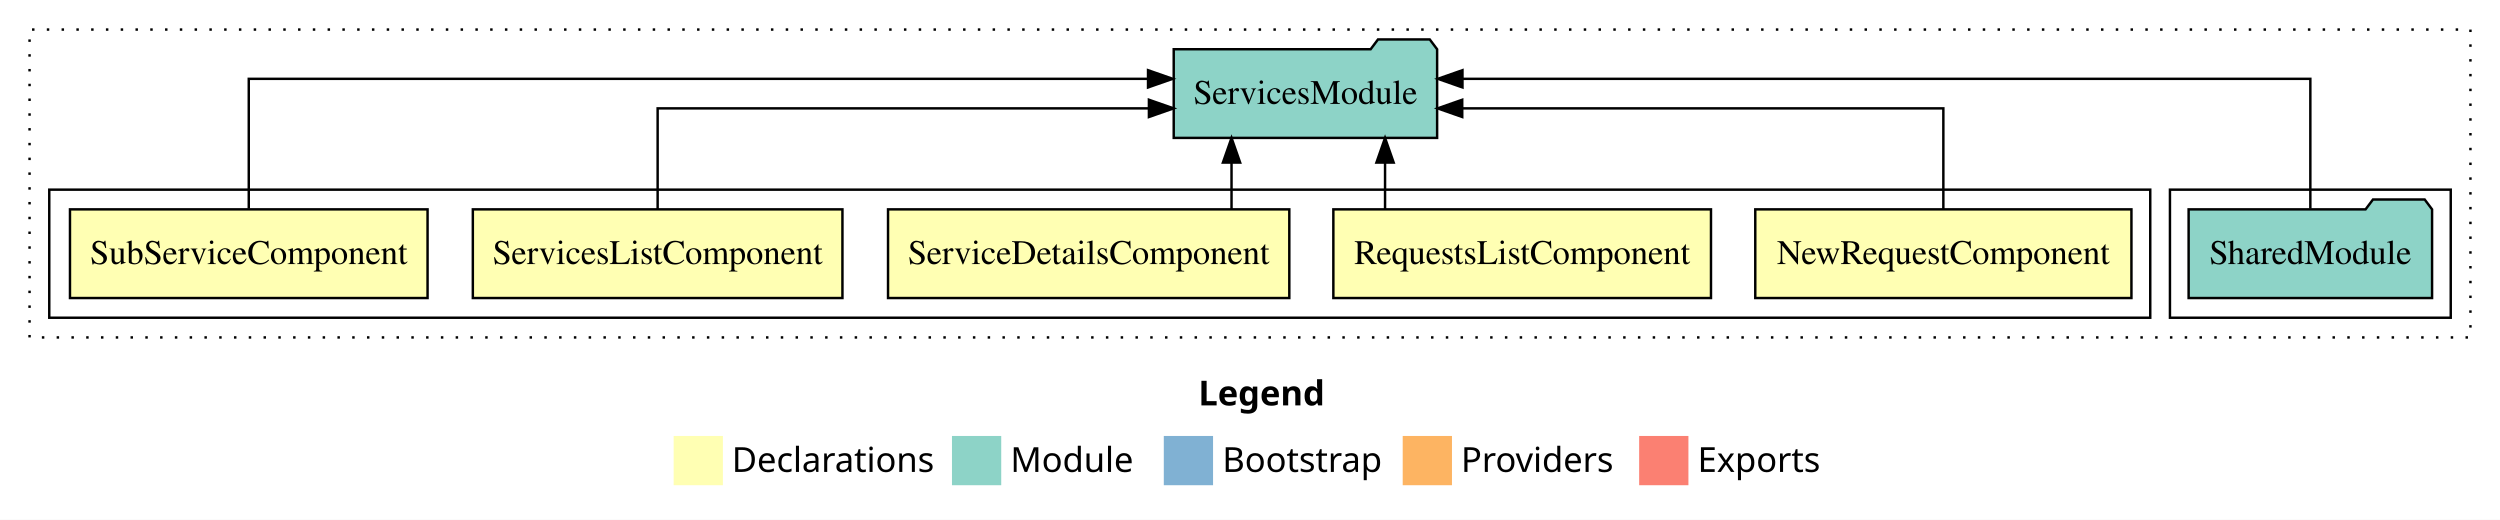
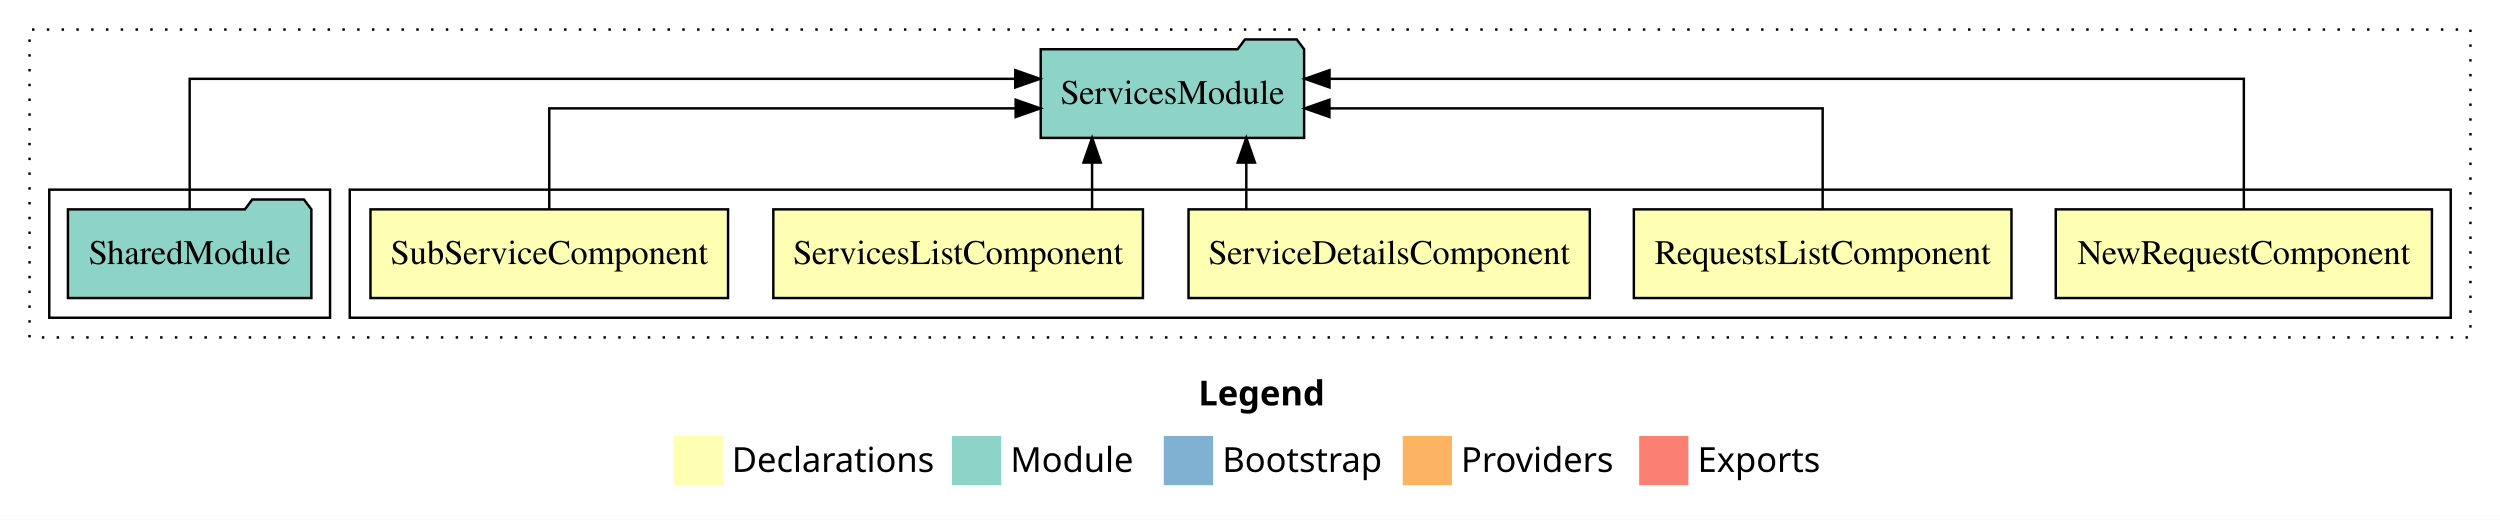
<svg xmlns="http://www.w3.org/2000/svg" width="1015pt" height="211pt" viewBox="0.00 0.00 1015.00 211.00">
  <g id="graph0" class="graph" transform="scale(1 1) rotate(0) translate(4 207)">
    <polygon fill="white" stroke="transparent" points="-4,4 -4,-207 1011,-207 1011,4 -4,4" />
    <text text-anchor="start" x="482.51" y="-42.4" font-family="Times-12" font-weight="bold" font-size="14.00">Legend</text>
    <polygon fill="#ffffb3" stroke="transparent" points="269.5,-10 269.5,-30 289.5,-30 289.5,-10 269.5,-10" />
    <text text-anchor="start" x="293.13" y="-15.4" font-family="Times-12" font-size="14.00">  Declarations</text>
    <polygon fill="#8dd3c7" stroke="transparent" points="382.5,-10 382.5,-30 402.5,-30 402.5,-10 382.5,-10" />
    <text text-anchor="start" x="406.23" y="-15.4" font-family="Times-12" font-size="14.00">  Module</text>
    <polygon fill="#80b1d3" stroke="transparent" points="468.5,-10 468.5,-30 488.5,-30 488.5,-10 468.5,-10" />
    <text text-anchor="start" x="492.28" y="-15.4" font-family="Times-12" font-size="14.00">  Bootstrap</text>
    <polygon fill="#fdb462" stroke="transparent" points="565.5,-10 565.5,-30 585.5,-30 585.5,-10 565.5,-10" />
    <text text-anchor="start" x="589.17" y="-15.4" font-family="Times-12" font-size="14.00">  Providers</text>
    <polygon fill="#fb8072" stroke="transparent" points="661.5,-10 661.5,-30 681.5,-30 681.5,-10 661.5,-10" />
    <text text-anchor="start" x="685.23" y="-15.4" font-family="Times-12" font-size="14.00">  Exports</text>
    <g id="clust1" class="cluster">
      <polygon fill="none" stroke="black" stroke-dasharray="1,5" points="8,-70 8,-195 999,-195 999,-70 8,-70" />
    </g>
+     <g id="clust2" class="cluster">
+       <polygon fill="none" stroke="black" points="138,-78 138,-130 991,-130 991,-78 138,-78" />
+     </g>
    <g id="clust8" class="cluster">
-       <polygon fill="none" stroke="black" points="877,-78 877,-130 991,-130 991,-78 877,-78" />
-     </g>
-     <g id="clust2" class="cluster">
-       <polygon fill="none" stroke="black" points="16,-78 16,-130 869,-130 869,-78 16,-78" />
+       <polygon fill="none" stroke="black" points="16,-78 16,-130 130,-130 130,-78 16,-78" />
    </g>
    <g id="node1" class="node">
-       <polygon fill="#ffffb3" stroke="black" points="861.36,-122 708.64,-122 708.64,-86 861.36,-86 861.36,-122" />
-       <text text-anchor="middle" x="785" y="-99.8" font-family="Times,serif" font-size="14.00">NewRequestComponent</text>
+       <polygon fill="#ffffb3" stroke="black" points="983.36,-122 830.64,-122 830.64,-86 983.36,-86 983.36,-122" />
+       <text text-anchor="middle" x="907" y="-99.8" font-family="Times,serif" font-size="14.00">NewRequestComponent</text>
    </g>
    <g id="node6" class="node">
-       <polygon fill="#8dd3c7" stroke="black" points="579.47,-187 576.47,-191 555.47,-191 552.47,-187 472.53,-187 472.53,-151 579.47,-151 579.47,-187" />
-       <text text-anchor="middle" x="526" y="-164.8" font-family="Times,serif" font-size="14.00">ServicesModule</text>
+       <polygon fill="#8dd3c7" stroke="black" points="525.47,-187 522.47,-191 501.47,-191 498.47,-187 418.53,-187 418.53,-151 525.47,-151 525.47,-187" />
+       <text text-anchor="middle" x="472" y="-164.8" font-family="Times,serif" font-size="14.00">ServicesModule</text>
    </g>
    <g id="edge1" class="edge">
-       <path fill="none" stroke="black" d="M785,-122.02C785,-139.37 785,-163 785,-163 785,-163 589.66,-163 589.66,-163" />
-       <polygon fill="black" stroke="black" points="589.67,-159.5 579.66,-163 589.66,-166.5 589.67,-159.5" />
+       <path fill="none" stroke="black" d="M907,-122.28C907,-143.32 907,-175 907,-175 907,-175 535.78,-175 535.78,-175" />
+       <polygon fill="black" stroke="black" points="535.78,-171.5 525.78,-175 535.78,-178.5 535.78,-171.5" />
    </g>
    <g id="node2" class="node">
-       <polygon fill="#ffffb3" stroke="black" points="690.66,-122 537.34,-122 537.34,-86 690.66,-86 690.66,-122" />
-       <text text-anchor="middle" x="614" y="-99.8" font-family="Times,serif" font-size="14.00">RequestsListComponent</text>
+       <polygon fill="#ffffb3" stroke="black" points="812.66,-122 659.34,-122 659.34,-86 812.66,-86 812.66,-122" />
+       <text text-anchor="middle" x="736" y="-99.8" font-family="Times,serif" font-size="14.00">RequestsListComponent</text>
    </g>
    <g id="edge2" class="edge">
-       <path fill="none" stroke="black" d="M558.33,-122.11C558.33,-122.11 558.33,-140.99 558.33,-140.99" />
-       <polygon fill="black" stroke="black" points="554.83,-140.99 558.33,-150.99 561.83,-140.99 554.83,-140.99" />
+       <path fill="none" stroke="black" d="M736,-122.02C736,-139.37 736,-163 736,-163 736,-163 535.74,-163 535.74,-163" />
+       <polygon fill="black" stroke="black" points="535.74,-159.5 525.74,-163 535.74,-166.5 535.74,-159.5" />
    </g>
    <g id="node3" class="node">
-       <polygon fill="#ffffb3" stroke="black" points="519.46,-122 356.54,-122 356.54,-86 519.46,-86 519.46,-122" />
-       <text text-anchor="middle" x="438" y="-99.8" font-family="Times,serif" font-size="14.00">ServiceDetailsComponent</text>
+       <polygon fill="#ffffb3" stroke="black" points="641.46,-122 478.54,-122 478.54,-86 641.46,-86 641.46,-122" />
+       <text text-anchor="middle" x="560" y="-99.8" font-family="Times,serif" font-size="14.00">ServiceDetailsComponent</text>
    </g>
    <g id="edge3" class="edge">
-       <path fill="none" stroke="black" d="M496,-122.11C496,-122.11 496,-140.99 496,-140.99" />
-       <polygon fill="black" stroke="black" points="492.5,-140.99 496,-150.99 499.5,-140.99 492.5,-140.99" />
+       <path fill="none" stroke="black" d="M502,-122.11C502,-122.11 502,-140.99 502,-140.99" />
+       <polygon fill="black" stroke="black" points="498.5,-140.99 502,-150.99 505.5,-140.99 498.5,-140.99" />
    </g>
    <g id="node4" class="node">
-       <polygon fill="#ffffb3" stroke="black" points="338.03,-122 187.97,-122 187.97,-86 338.03,-86 338.03,-122" />
-       <text text-anchor="middle" x="263" y="-99.8" font-family="Times,serif" font-size="14.00">ServicesListComponent</text>
+       <polygon fill="#ffffb3" stroke="black" points="460.03,-122 309.97,-122 309.97,-86 460.03,-86 460.03,-122" />
+       <text text-anchor="middle" x="385" y="-99.8" font-family="Times,serif" font-size="14.00">ServicesListComponent</text>
    </g>
    <g id="edge4" class="edge">
-       <path fill="none" stroke="black" d="M263,-122.02C263,-139.37 263,-163 263,-163 263,-163 462.46,-163 462.46,-163" />
-       <polygon fill="black" stroke="black" points="462.46,-166.5 472.46,-163 462.46,-159.5 462.46,-166.5" />
+       <path fill="none" stroke="black" d="M439.39,-122.11C439.39,-122.11 439.39,-140.99 439.39,-140.99" />
+       <polygon fill="black" stroke="black" points="435.89,-140.99 439.39,-150.99 442.89,-140.99 435.89,-140.99" />
    </g>
    <g id="node5" class="node">
-       <polygon fill="#ffffb3" stroke="black" points="169.59,-122 24.41,-122 24.41,-86 169.59,-86 169.59,-122" />
-       <text text-anchor="middle" x="97" y="-99.8" font-family="Times,serif" font-size="14.00">SubServiceComponent</text>
+       <polygon fill="#ffffb3" stroke="black" points="291.59,-122 146.41,-122 146.41,-86 291.59,-86 291.59,-122" />
+       <text text-anchor="middle" x="219" y="-99.8" font-family="Times,serif" font-size="14.00">SubServiceComponent</text>
    </g>
    <g id="edge5" class="edge">
-       <path fill="none" stroke="black" d="M97,-122.28C97,-143.32 97,-175 97,-175 97,-175 462.1,-175 462.1,-175" />
-       <polygon fill="black" stroke="black" points="462.1,-178.5 472.1,-175 462.1,-171.5 462.1,-178.5" />
+       <path fill="none" stroke="black" d="M219,-122.02C219,-139.37 219,-163 219,-163 219,-163 408.35,-163 408.35,-163" />
+       <polygon fill="black" stroke="black" points="408.35,-166.5 418.35,-163 408.35,-159.5 408.35,-166.5" />
    </g>
    <g id="node7" class="node">
-       <polygon fill="#8dd3c7" stroke="black" points="983.42,-122 980.42,-126 959.42,-126 956.42,-122 884.58,-122 884.58,-86 983.42,-86 983.42,-122" />
-       <text text-anchor="middle" x="934" y="-99.8" font-family="Times,serif" font-size="14.00">SharedModule</text>
+       <polygon fill="#8dd3c7" stroke="black" points="122.42,-122 119.42,-126 98.42,-126 95.42,-122 23.58,-122 23.58,-86 122.42,-86 122.42,-122" />
+       <text text-anchor="middle" x="73" y="-99.8" font-family="Times,serif" font-size="14.00">SharedModule</text>
    </g>
    <g id="edge6" class="edge">
-       <path fill="none" stroke="black" d="M934,-122.28C934,-143.32 934,-175 934,-175 934,-175 589.76,-175 589.76,-175" />
-       <polygon fill="black" stroke="black" points="589.76,-171.5 579.76,-175 589.76,-178.5 589.76,-171.5" />
+       <path fill="none" stroke="black" d="M73,-122.28C73,-143.32 73,-175 73,-175 73,-175 408.19,-175 408.19,-175" />
+       <polygon fill="black" stroke="black" points="408.19,-178.5 418.19,-175 408.19,-171.5 408.19,-178.5" />
    </g>
  </g>
</svg>
